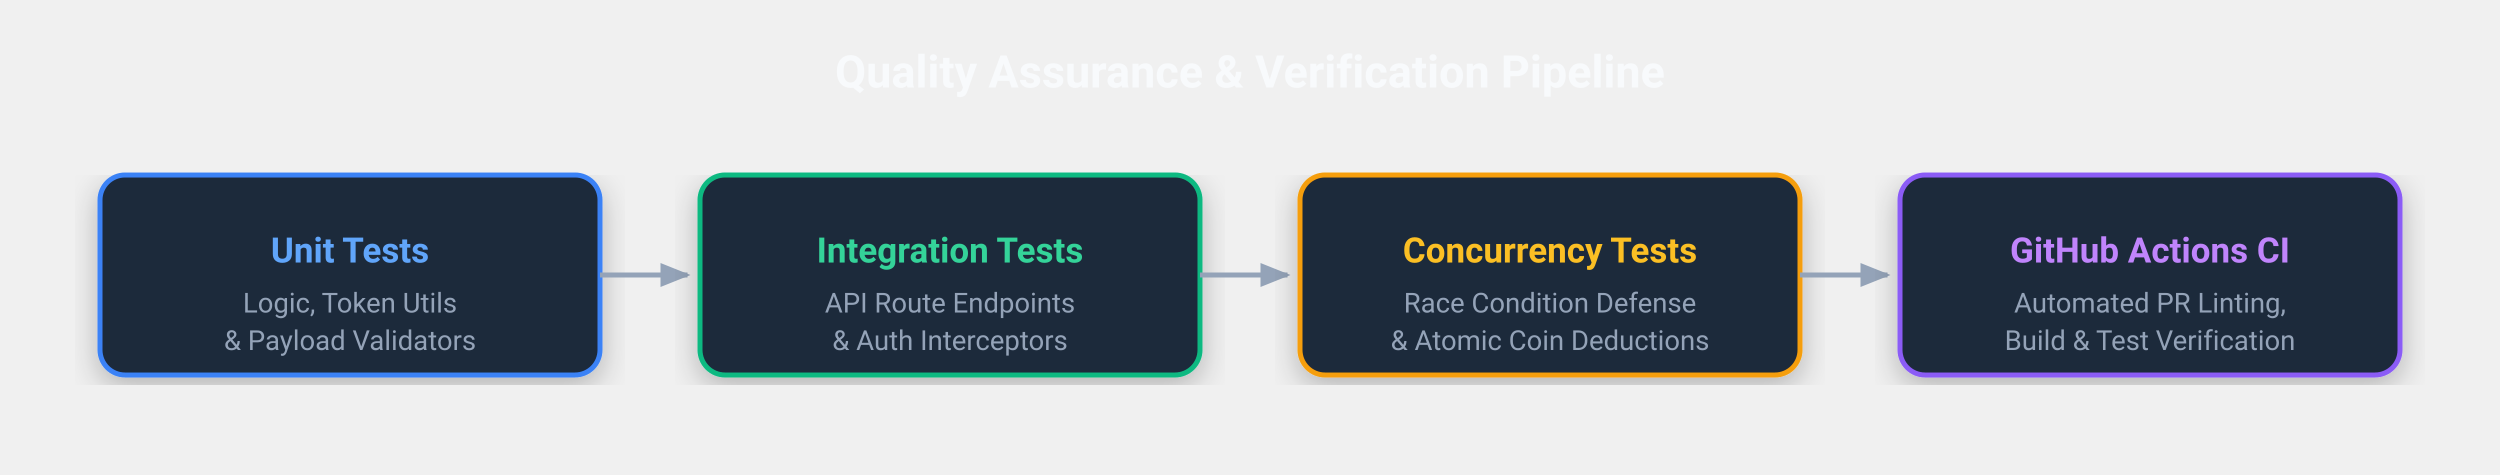
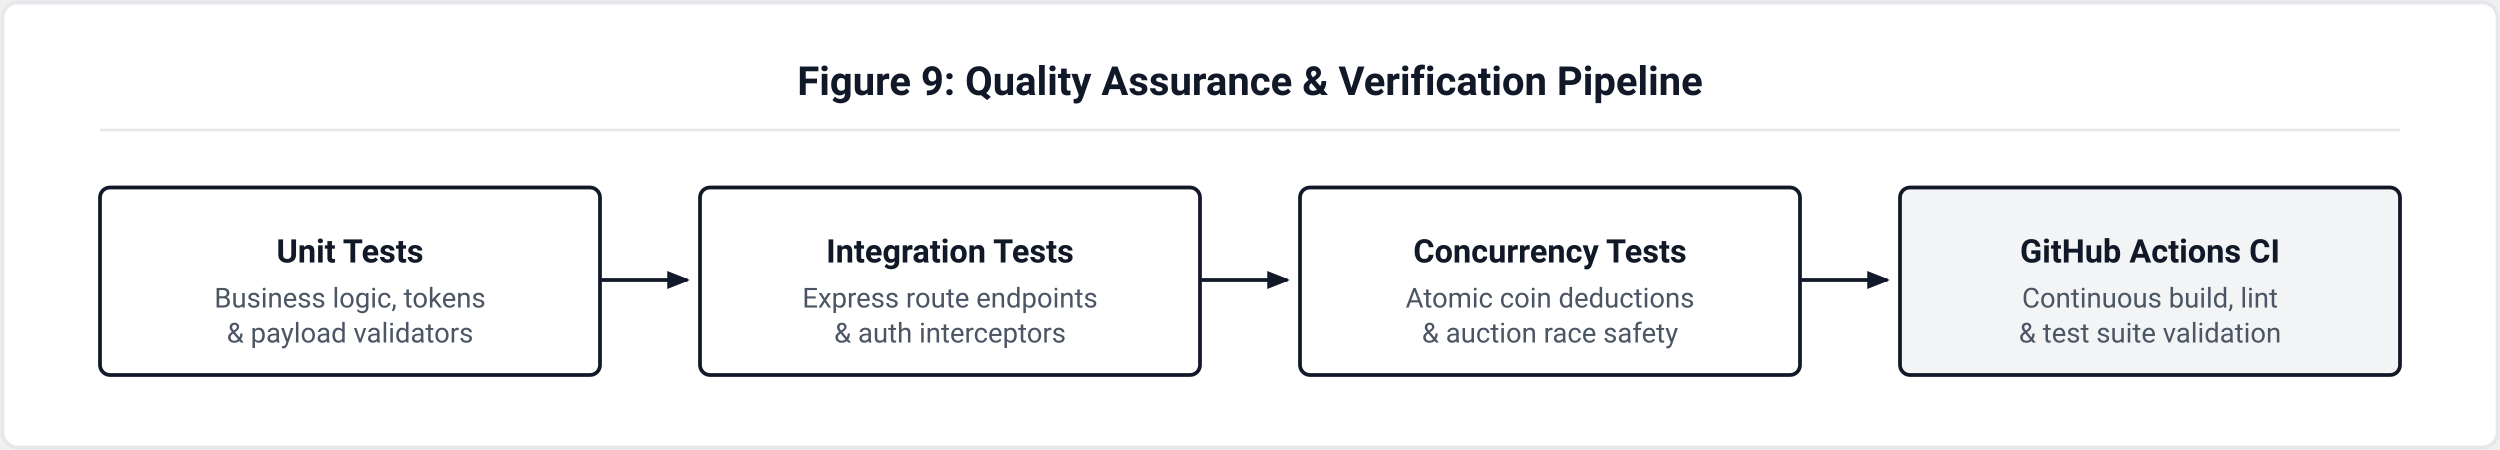
- <svg xmlns="http://www.w3.org/2000/svg" viewBox="0 0 1000 190" width="100%" height="100%" style="background-color: #0f172a; font-family: -apple-system, BlinkMacSystemFont, 'Segoe UI', Roboto, Helvetica, Arial, sans-serif;">
+ <svg xmlns="http://www.w3.org/2000/svg" viewBox="0 0 1000 180" width="100%" height="100%" style="background-color: #ffffff; font-family: -apple-system, BlinkMacSystemFont, 'Segoe UI', Roboto, 'Helvetica Neue', Arial, sans-serif;">
  <defs>
    <marker id="arrow" viewBox="0 0 10 10" refX="9" refY="5" markerWidth="6" markerHeight="6" orient="auto-start-reverse">
-       <path d="M 0 1 L 10 5 L 0 9 z" fill="#94a3b8" />
+       <path d="M 0 1 L 10 5 L 0 9 z" fill="#111827" />
    </marker>
-     <marker id="arrow-indigo" viewBox="0 0 10 10" refX="9" refY="5" markerWidth="6" markerHeight="6" orient="auto-start-reverse">
-       <path d="M 0 1 L 10 5 L 0 9 z" fill="#6366f1" />
-     </marker>
-     <marker id="arrow-emerald" viewBox="0 0 10 10" refX="9" refY="5" markerWidth="6" markerHeight="6" orient="auto-start-reverse">
-       <path d="M 0 1 L 10 5 L 0 9 z" fill="#10b981" />
-     </marker>
-     <marker id="arrow-rose" viewBox="0 0 10 10" refX="9" refY="5" markerWidth="6" markerHeight="6" orient="auto-start-reverse">
-       <path d="M 0 1 L 10 5 L 0 9 z" fill="#f43f5e" />
-     </marker>
-     <filter id="shadow" x="-5%" y="-5%" width="110%" height="110%">
-       <feDropShadow dx="0" dy="4" stdDeviation="6" flood-color="#000000" flood-opacity="0.25" />
-     </filter>
-     <linearGradient id="primaryGrad" x1="0%" y1="0%" x2="100%" y2="100%">
-       <stop offset="0%" stop-color="#4f46e5" />
-       <stop offset="100%" stop-color="#3730a3" />
-     </linearGradient>
-     <linearGradient id="cardGrad" x1="0%" y1="0%" x2="100%" y2="100%">
-       <stop offset="0%" stop-color="#1e293b" />
-       <stop offset="100%" stop-color="#0f172a" />
-     </linearGradient>
-     <linearGradient id="emeraldGrad" x1="0%" y1="0%" x2="100%" y2="100%">
-       <stop offset="0%" stop-color="#059669" />
-       <stop offset="100%" stop-color="#047857" />
-     </linearGradient>
-     <linearGradient id="amberGrad" x1="0%" y1="0%" x2="100%" y2="100%">
-       <stop offset="0%" stop-color="#d97706" />
-       <stop offset="100%" stop-color="#b45309" />
-     </linearGradient>
-     <linearGradient id="roseGrad" x1="0%" y1="0%" x2="100%" y2="100%">
-       <stop offset="0%" stop-color="#e11d48" />
-       <stop offset="100%" stop-color="#be123c" />
-     </linearGradient>
  </defs>
-   <text x="500" y="35" text-anchor="middle" fill="#f8fafc" font-size="18" font-weight="700">Quality Assurance &amp; Verification Pipeline</text>
-   <g transform="translate(40, 70)">
-     <rect width="200" height="80" rx="10" fill="#1e293b" stroke="#3b82f6" stroke-width="2" filter="url(#shadow)" />
-     <text x="100" y="35" text-anchor="middle" fill="#60a5fa" font-size="14" font-weight="700">Unit Tests</text>
-     <text x="100" y="55" text-anchor="middle" fill="#94a3b8" font-size="11">Logic, Token Utils</text>
-     <text x="100" y="70" text-anchor="middle" fill="#94a3b8" font-size="11">&amp; Payload Validators</text>
+   <rect x="1" y="1" width="998" height="178" rx="6" fill="#ffffff" stroke="#e5e7eb" stroke-width="1.5" />
+   <text x="500" y="38" text-anchor="middle" fill="#111827" font-size="16" font-weight="700">Figure 9: Quality Assurance &amp; Verification Pipeline</text>
+   <line x1="40" y1="52" x2="960" y2="52" stroke="#e5e7eb" stroke-width="1" />
+   <g transform="translate(40, 75)">
+     <rect width="200" height="75" rx="4" fill="#ffffff" stroke="#111827" stroke-width="1.5" />
+     <text x="100" y="30" text-anchor="middle" fill="#111827" font-size="13" font-weight="700">Unit Tests</text>
+     <text x="100" y="48" text-anchor="middle" fill="#4b5563" font-size="11">Business logic, tokens</text>
+     <text x="100" y="62" text-anchor="middle" fill="#4b5563" font-size="11">&amp; payload validators</text>
  </g>
-   <path d="M 240 110 L 275 110" fill="none" stroke="#94a3b8" stroke-width="2" marker-end="url(#arrow)" />
-   <g transform="translate(280, 70)">
-     <rect width="200" height="80" rx="10" fill="#1e293b" stroke="#10b981" stroke-width="2" filter="url(#shadow)" />
-     <text x="100" y="35" text-anchor="middle" fill="#34d399" font-size="14" font-weight="700">Integration Tests</text>
-     <text x="100" y="55" text-anchor="middle" fill="#94a3b8" font-size="11">API Route Endpoints</text>
-     <text x="100" y="70" text-anchor="middle" fill="#94a3b8" font-size="11">&amp; Auth Interceptors</text>
+   <path d="M 240 112 L 275 112" fill="none" stroke="#111827" stroke-width="1.5" marker-end="url(#arrow)" />
+   <g transform="translate(280, 75)">
+     <rect width="200" height="75" rx="4" fill="#ffffff" stroke="#111827" stroke-width="1.5" />
+     <text x="100" y="30" text-anchor="middle" fill="#111827" font-size="13" font-weight="700">Integration Tests</text>
+     <text x="100" y="48" text-anchor="middle" fill="#4b5563" font-size="11">Express route endpoints</text>
+     <text x="100" y="62" text-anchor="middle" fill="#4b5563" font-size="11">&amp; auth interceptors</text>
  </g>
-   <path d="M 480 110 L 515 110" fill="none" stroke="#94a3b8" stroke-width="2" marker-end="url(#arrow)" />
-   <g transform="translate(520, 70)">
-     <rect width="200" height="80" rx="10" fill="#1e293b" stroke="#f59e0b" stroke-width="2" filter="url(#shadow)" />
-     <text x="100" y="35" text-anchor="middle" fill="#fbbf24" font-size="14" font-weight="700">Concurrency Tests</text>
-     <text x="100" y="55" text-anchor="middle" fill="#94a3b8" font-size="11">Race Condition Defense</text>
-     <text x="100" y="70" text-anchor="middle" fill="#94a3b8" font-size="11">&amp; Atomic Coin Deductions</text>
+   <path d="M 480 112 L 515 112" fill="none" stroke="#111827" stroke-width="1.5" marker-end="url(#arrow)" />
+   <g transform="translate(520, 75)">
+     <rect width="200" height="75" rx="4" fill="#ffffff" stroke="#111827" stroke-width="1.5" />
+     <text x="100" y="30" text-anchor="middle" fill="#111827" font-size="13" font-weight="700">Concurrency Tests</text>
+     <text x="100" y="48" text-anchor="middle" fill="#4b5563" font-size="11">Atomic coin deductions</text>
+     <text x="100" y="62" text-anchor="middle" fill="#4b5563" font-size="11">&amp; auction race safety</text>
  </g>
-   <path d="M 720 110 L 755 110" fill="none" stroke="#94a3b8" stroke-width="2" marker-end="url(#arrow)" />
-   <g transform="translate(760, 70)">
-     <rect width="200" height="80" rx="10" fill="#1e293b" stroke="#8b5cf6" stroke-width="2" filter="url(#shadow)" />
-     <text x="100" y="35" text-anchor="middle" fill="#c084fc" font-size="14" font-weight="700">GitHub Actions CI</text>
-     <text x="100" y="55" text-anchor="middle" fill="#94a3b8" font-size="11">Automated PR Linting,</text>
-     <text x="100" y="70" text-anchor="middle" fill="#94a3b8" font-size="11">Build &amp; Test Verification</text>
+   <path d="M 720 112 L 755 112" fill="none" stroke="#111827" stroke-width="1.5" marker-end="url(#arrow)" />
+   <g transform="translate(760, 75)">
+     <rect width="200" height="75" rx="4" fill="#f3f4f6" stroke="#111827" stroke-width="1.5" />
+     <text x="100" y="30" text-anchor="middle" fill="#111827" font-size="13" font-weight="700">GitHub Actions CI</text>
+     <text x="100" y="48" text-anchor="middle" fill="#4b5563" font-size="11">Continuous build, lint</text>
+     <text x="100" y="62" text-anchor="middle" fill="#4b5563" font-size="11">&amp; test suite validation</text>
  </g>
</svg>
